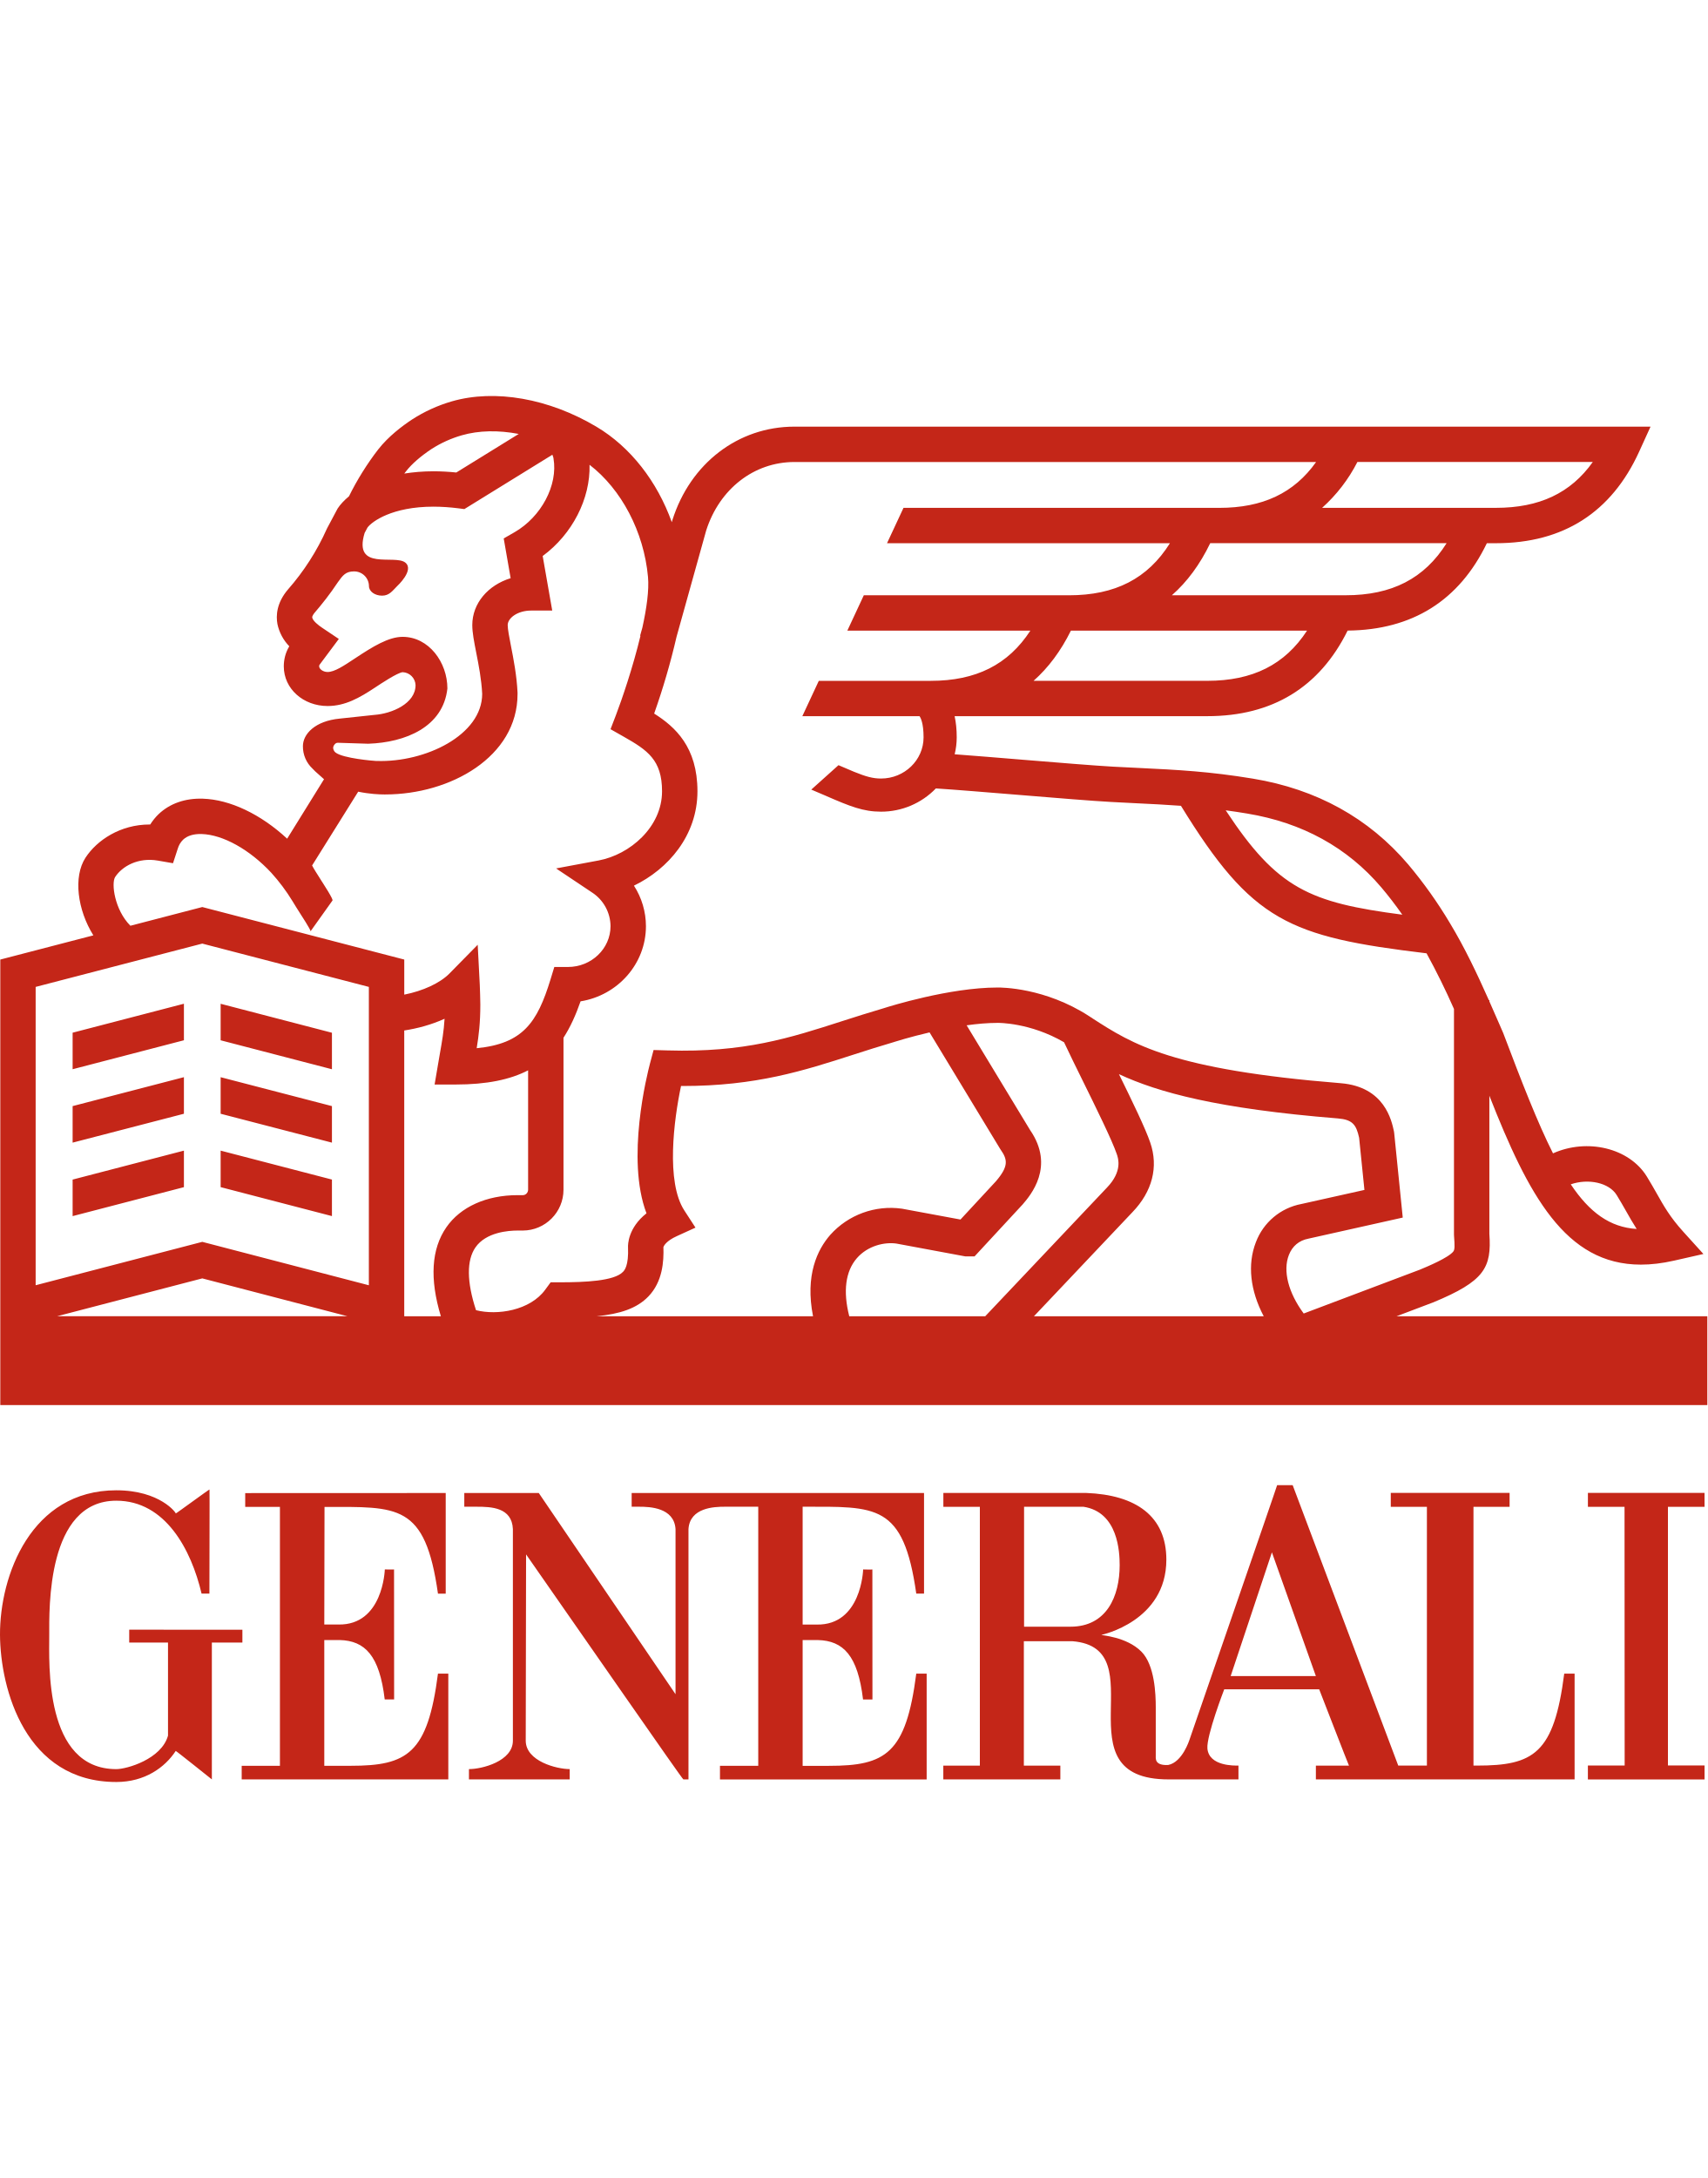
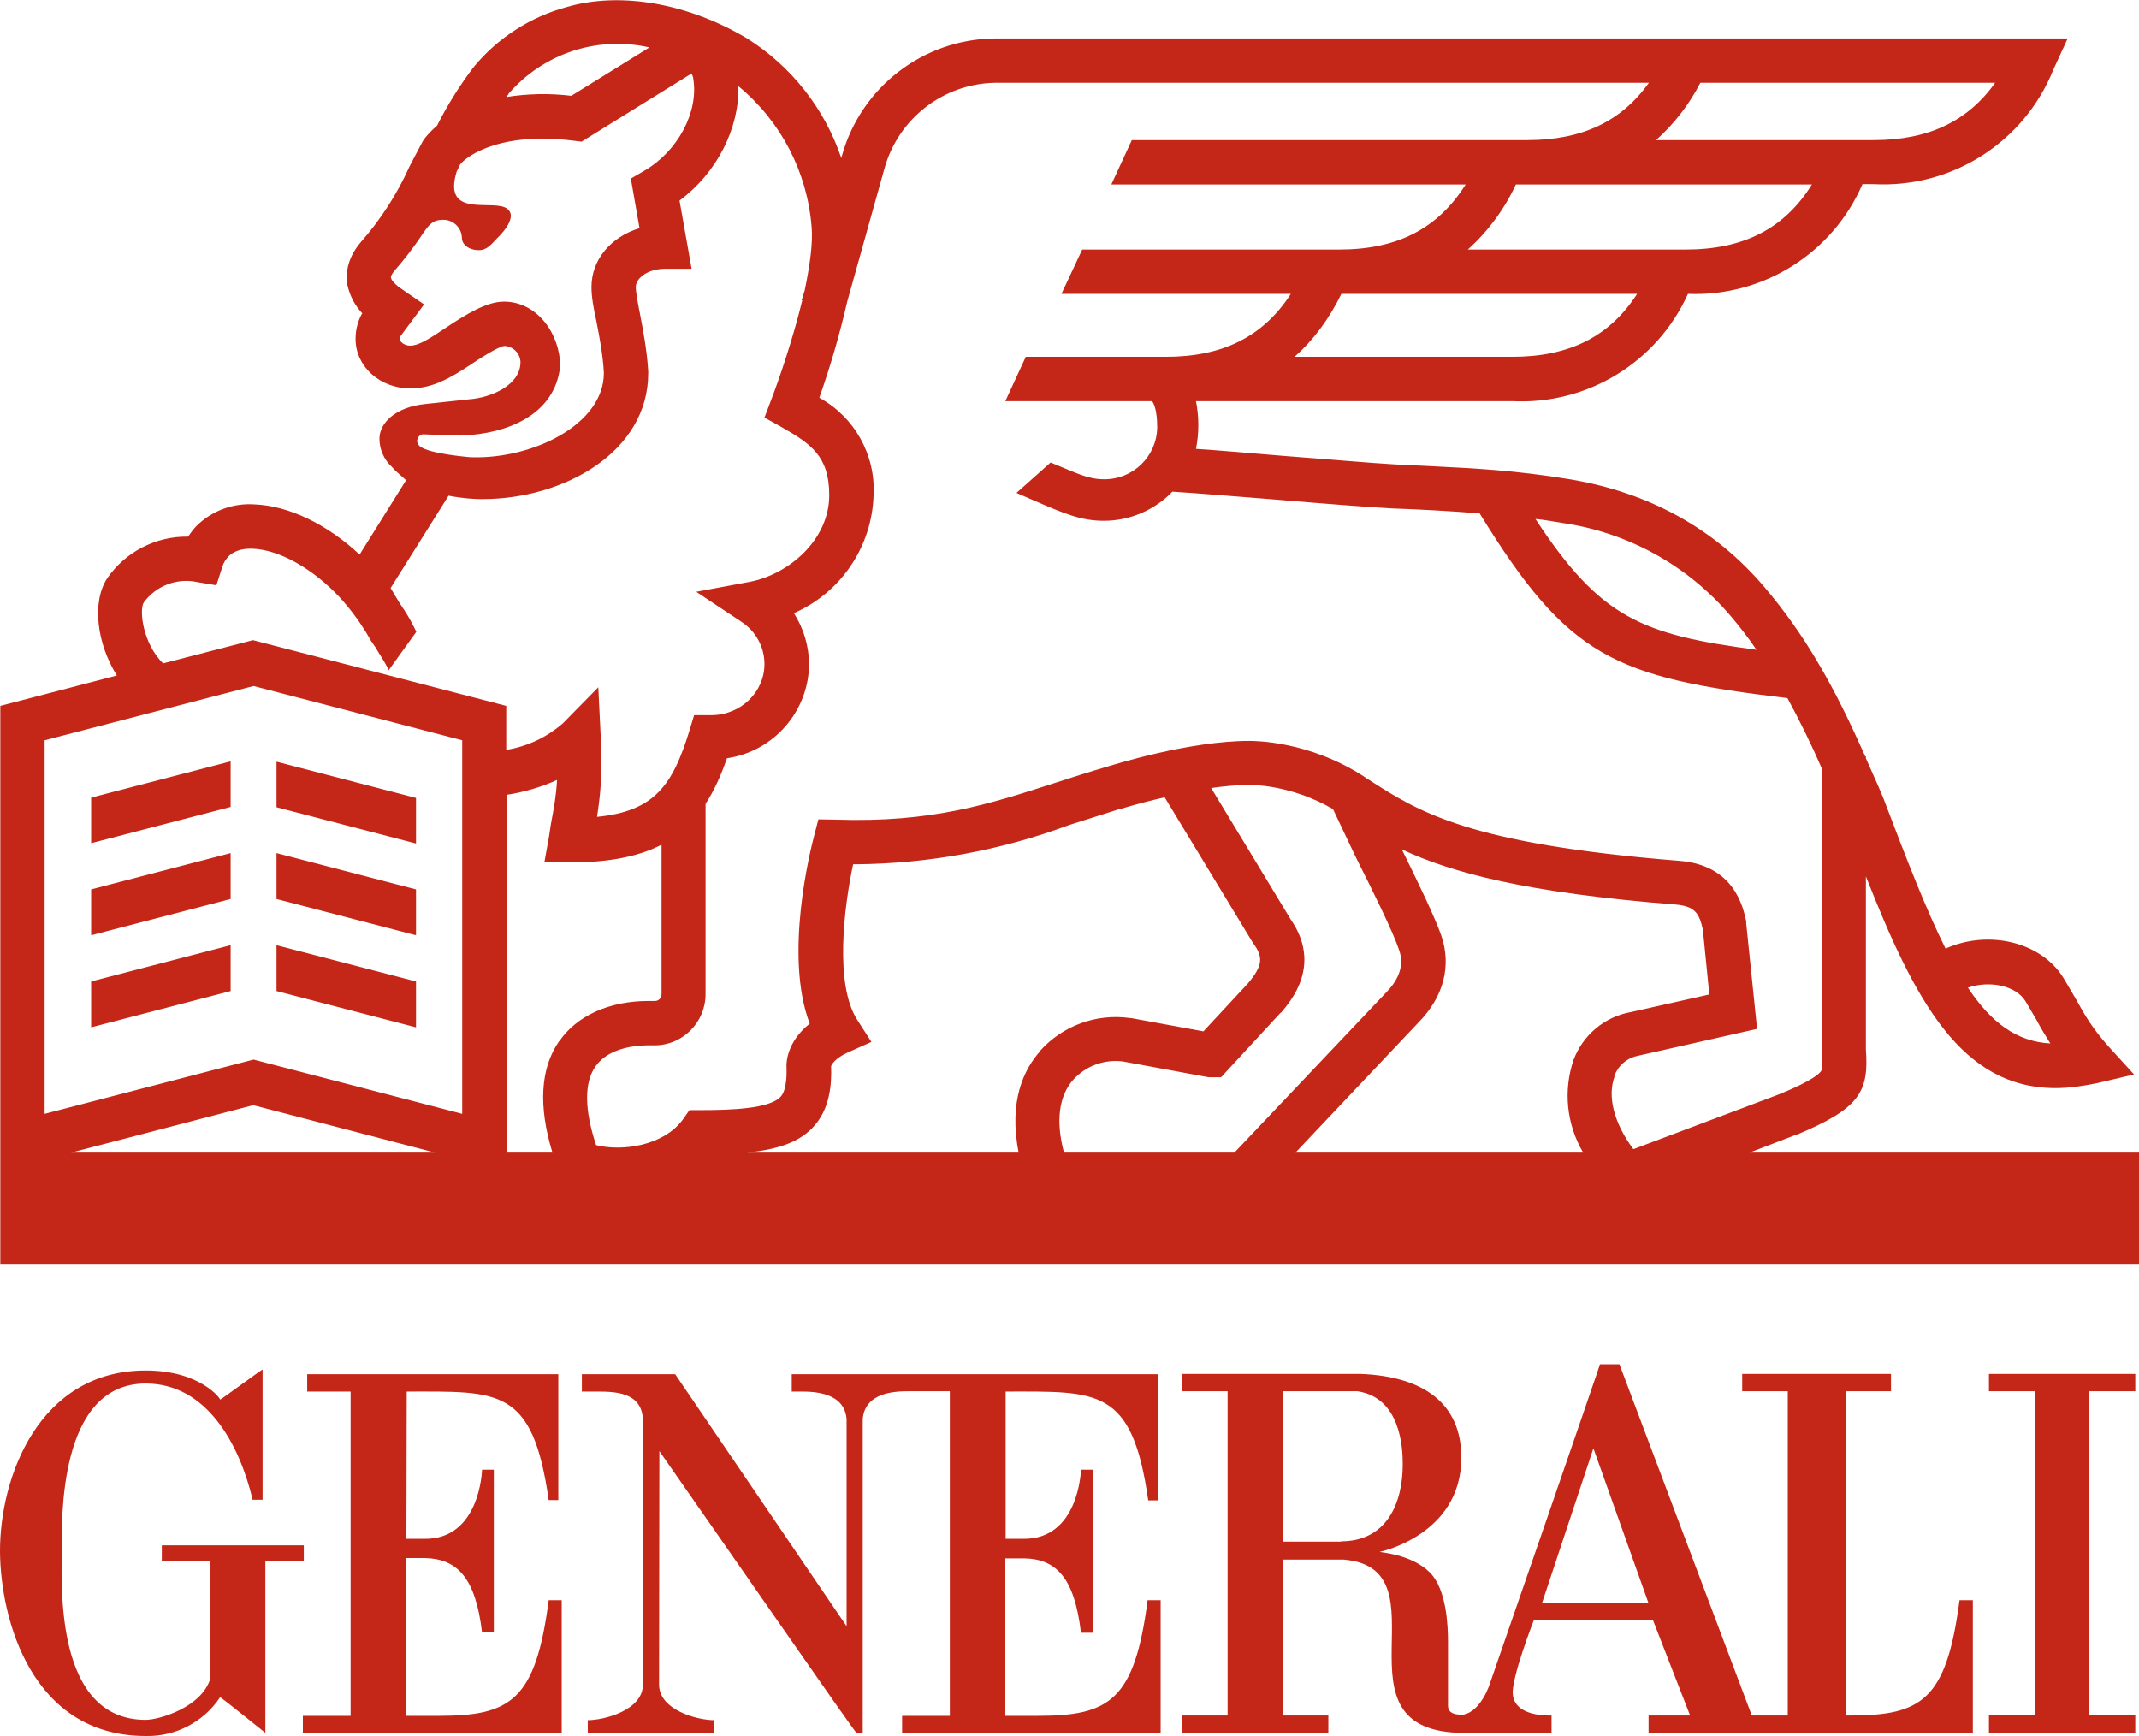
- <svg xmlns="http://www.w3.org/2000/svg" height="88" width="69">
-   <path d="M13.106 65.637h.571c1.8.033 1.875-2.2 1.875-2.226 0 0 .365.01.373 0l.003 5.253h-.38c-.21-1.773-.796-2.375-1.825-2.4h-.617v5.081h1.064c2.296 0 3.113-.492 3.53-3.724h.418v4.274h-8.35v-.55h1.545v-10.46H9.91v-.558l8.103-.003v4.065H17.7c-.518-3.653-1.61-3.503-4.585-3.503zm-3.31.21v.518H8.562v5.53c-.005-.004-1.456-1.165-1.46-1.15C6.666 71.412 5.853 72 4.7 72 1.028 72 .016 68.255 0 66.058c-.01-2.402 1.254-5.844 4.7-5.844 1.777 0 2.433.929 2.402.936.005.015 1.373-.995 1.365-.967.008-.009-.004 3.473-.004 4.204h-.317c-.418-1.776-1.462-3.753-3.446-3.753-2.816 0-2.71 4.377-2.71 5.424 0 1.145-.21 5.422 2.71 5.422.42 0 1.824-.399 2.09-1.354v-3.76H5.222v-.52zm53.42 1.774h.42v4.274H53.18v-.556h1.338c-.01 0-1.206-3.09-1.204-3.083h-3.838s-.722 1.87-.68 2.391c.065.72 1.098.69 1.255.69v.558h-2.82c-4.47.005-.473-5.302-3.886-5.583h-1.967v5.027h1.475v.556h-4.73v-.556H39.6V60.883h-1.475v-.562h5.766c2.03.076 3.246.946 3.246 2.695 0 2.496-2.623 3.039-2.623 3.039-.024.023 1.01.067 1.615.678.54.542.58 1.724.58 2.244v1.98c0 .1-.04.382.5.356.585-.113.861-1.026.854-.995.007-.03 3.565-10.32 3.551-10.312h.628l4.267 11.331h1.158V60.881h-1.46v-.563h4.802v.563h-1.46v10.456h.14c2.294 0 3.113-.484 3.528-3.716zm-13.48.1h3.444l-1.777-5zm-6.474-1.996c1.465 0 1.988-1.233 1.988-2.486 0-.518-.057-2.147-1.465-2.36h-2.398v4.846zM32.438 60.88v4.759h.57c1.801.032 1.875-2.201 1.875-2.227 0 0 .366.01.373 0l.003 5.253h-.38c-.21-1.773-.795-2.374-1.825-2.4h-.616v5.082H33.5c2.296 0 3.114-.493 3.53-3.725h.42v4.274h-8.353v-.55h1.547V60.878h-1.357c-.416 0-1.406.031-1.463.903v10.113h-.207c-.038.006-4.168-5.96-6.356-9.09l-.014 7.525c0 .833 1.256 1.15 1.777 1.15v.415h-4.072v-.415h.006c.521 0 1.77-.317 1.77-1.15v-8.548c-.039-.876-.87-.903-1.464-.903h-.5v-.555h3.01l5.527 8.13v-6.672c-.057-.872-1.046-.903-1.463-.903h-.31v-.555h11.816v4.065h-.314c-.519-3.653-1.617-3.51-4.593-3.51zm36.45.002h-1.48v10.45h1.48v.564h-4.715v-.563h1.486l-.005-10.451h-1.48v-.564h4.713zm-12.448-7.7H69v3.588H.012v-18l3.761-.978c-.64-1.023-.822-2.364-.317-3.139.464-.709 1.411-1.34 2.59-1.34h.025c.098-.156.213-.298.344-.423.454-.428 1.07-.643 1.782-.62 1.103.035 2.345.63 3.408 1.616l1.49-2.402-.356-.318-.105-.107a1.22 1.22 0 0 1-.392-.913c0-.48.48-1.016 1.492-1.112l1.404-.15c.691-.05 1.656-.454 1.656-1.202a.543.543 0 0 0-.523-.523c-.216.024-.877.463-1.127.629-.614.406-1.194.738-1.905.738-.976 0-1.77-.691-1.77-1.605 0-.277.071-.55.21-.787l.012-.022a1.83 1.83 0 0 1-.479-.898c-.062-.338-.038-.854.428-1.399a9.71 9.71 0 0 0 1.568-2.446l.022-.044.414-.777c.107-.164.262-.331.46-.496.314-.642.742-1.329 1.184-1.897.406-.52.966-.943 1.365-1.206a6.073 6.073 0 0 1 1.612-.734c1.738-.5 3.921-.116 5.84 1.027 1.38.82 2.457 2.215 3.045 3.856l.023-.08c.723-2.296 2.66-3.78 4.932-3.78h34.6l-.46 1.01c-1.118 2.455-3.066 3.7-5.79 3.7h-.365c-1.118 2.317-3.01 3.506-5.627 3.53-1.134 2.292-3.04 3.458-5.67 3.458H38.58c.056.253.085.536.085.855 0 .236-.03.465-.083.685.782.058 1.777.14 2.747.22 1.44.118 2.927.24 3.647.28l1.041.052c1.592.078 2.848.14 4.623.433 2.567.425 4.676 1.59 6.27 3.464.627.745 1.192 1.54 1.69 2.377.6.993 1.1 2.052 1.57 3.107h.021v.05c.134.301.265.603.395.9l.165.38c.757 2 1.387 3.62 2.012 4.861 1.378-.617 3.078-.223 3.793.938.15.244.275.464.396.677.292.519.547.967 1.07 1.545l.82.906-1.192.27c-.477.108-.92.16-1.337.16-3.056 0-4.546-2.817-6.122-6.824v5.575c.097 1.38-.198 1.916-2.27 2.775l-.02.007zm-4.352-2.474c-.248.637-.024 1.518.6 2.363l4.696-1.772c.3-.124 1.16-.483 1.353-.737.057-.076.057-.218.026-.636l-.002-.053v-9.107a29.293 29.293 0 0 0-1.108-2.248c-5.573-.67-7.049-1.284-9.926-5.96a65.68 65.68 0 0 0-1.78-.102c-.33-.016-.678-.034-1.048-.054-.74-.04-2.172-.157-3.687-.282-1.268-.103-2.578-.212-3.39-.264-.58.601-1.38.94-2.216.939-.72 0-1.25-.215-2.202-.628v-.001l-.617-.263 1.1-.987.628.267c.488.198.765.273 1.09.273.95 0 1.72-.747 1.72-1.664 0-.58-.12-.796-.163-.855h-4.737l.666-1.428h4.52c1.833 0 3.134-.651 4.03-2.028h-7.397l.666-1.429h8.29c1.87 0 3.184-.674 4.082-2.104H35.848l.666-1.428h12.76c1.755 0 3.023-.595 3.915-1.853H32.105c-1.632 0-3.03 1.087-3.566 2.77l-1.197 4.292a28.501 28.501 0 0 1-.905 3.102c.852.536 1.75 1.355 1.75 3.14 0 1.784-1.184 3.146-2.567 3.813a3.02 3.02 0 0 1 .485 1.637c0 1.527-1.146 2.798-2.642 3.037-.193.554-.414 1.045-.69 1.471v6.137a1.65 1.65 0 0 1-1.643 1.653h-.215c-.369 0-1.274.066-1.7.681-.362.522-.353 1.395.023 2.537.853.217 2.184.018 2.8-.832l.216-.295h.376c1 0 2.188-.048 2.545-.42.06-.06.237-.246.206-.999-.004-.092-.005-.776.746-1.368-.837-2.202.03-5.63.141-6.051l.146-.547.566.016c3.097.094 4.942-.502 7.076-1.19.534-.17 1.085-.348 1.675-.52.2-.065 2.643-.83 4.574-.831.173-.004 1.931.005 3.702 1.151l.107.07.01-.005.006.016c1.657 1.071 3.238 2.083 10.056 2.634 1.771.145 2.055 1.504 2.15 1.95l.01.074.345 3.405-3.814.852c-.376.072-.649.3-.789.661zm-1.016 2.474c-.547-1.038-.666-2.094-.317-2.991a2.45 2.45 0 0 1 1.84-1.545l2.547-.568-.214-2.106c-.116-.534-.27-.734-.859-.783-4.873-.393-7.269-1.054-8.848-1.789.547 1.113 1.073 2.198 1.265 2.765.34.981.083 1.98-.72 2.812l-3.98 4.205zm-16.75 0h5.495l4.914-5.192c.643-.665.462-1.19.402-1.362-.186-.55-.857-1.91-1.395-3.001a85.82 85.82 0 0 1-.735-1.515c-1.377-.802-2.663-.782-2.676-.784l-.017.001c-.394 0-.82.038-1.244.098l2.563 4.23c1.018 1.476.021 2.634-.307 3.016l-.018.018-1.917 2.071h-.378l-.068-.012-2.715-.505c-.48-.068-1.156.085-1.596.59-.46.528-.566 1.335-.308 2.347zm-.77-3.286a3.276 3.276 0 0 1 2.902-1.06l.021.004 2.342.434 1.43-1.543c.516-.603.48-.87.196-1.276l-.026-.04-2.85-4.702c-.805.188-1.396.376-1.408.38l-.017.006c-.575.168-1.12.342-1.647.512-2.02.652-3.94 1.268-6.904 1.268h-.068c-.29 1.365-.615 3.876.132 5.026l.452.696-.754.344c-.428.193-.523.39-.542.441.02.582-.032 1.397-.604 1.993-.47.49-1.154.71-2.093.803h8.744c-.327-1.658.176-2.692.694-3.286zm-15.512-.31c.571-.824 1.62-1.297 2.875-1.297h.215c.117 0 .213-.1.213-.223v-4.82c-.725.375-1.668.573-2.933.573h-.846l.142-.834.067-.39c.094-.532.164-.93.194-1.433-.53.241-1.1.393-1.63.474v11.546h1.48c-.459-1.513-.385-2.72.223-3.596zm-3.133 2.344V39.875l-6.732-1.75-6.734 1.75v12.054l6.734-1.753zm-12.6 1.251h11.735l-5.867-1.529zm2.347-17.747c-.162.248-.03 1.321.616 1.97l2.905-.756 8.163 2.122v1.417c.754-.149 1.44-.462 1.828-.855l1.14-1.16.084 1.623c.007.153.022.628.022.797 0 .72-.06 1.23-.147 1.76 1.867-.183 2.448-1.035 2.983-2.778l.154-.504h.55c.95 0 1.722-.74 1.722-1.65a1.64 1.64 0 0 0-.745-1.359l-1.456-.973 1.721-.322c1.26-.236 2.562-1.347 2.562-2.796 0-1.263-.589-1.661-1.547-2.204l-.535-.303.22-.574c.237-.62.686-1.929.99-3.2l-.014-.006.091-.325c.172-.78.276-1.52.227-2.05-.166-1.825-1.075-3.54-2.362-4.529.037 1.371-.697 2.806-1.894 3.686l.386 2.204h-.85c-.56 0-.95.309-.95.587 0 .166.064.494.132.844.104.53.233 1.19.266 1.881v.062c0 2.539-2.717 4.056-5.344 4.056h-.046c-.189 0-.584-.015-1.05-.112l-1.863 2.982c.062.122.204.347.303.5.052.082.092.144.1.16l.006.007.067.107c.094.146.25.394.318.537.025.054.038.092.03.104-.297.414-.59.831-.888 1.246.03-.042-.403-.692-.434-.747-.012-.021-.072-.113-.142-.225a6.43 6.43 0 0 1-.156-.254 7.6 7.6 0 0 0-.852-1.139c-.875-.94-1.952-1.54-2.813-1.567-.326-.01-.58.067-.753.229a.845.845 0 0 0-.215.363l-.192.588-.61-.106c-.804-.14-1.447.232-1.728.662zm8.814-5.248c-.016.075.031.173.09.217.305.24 1.546.339 1.626.342l.05.001c1.95.063 4.253-1.042 4.253-2.714-.029-.58-.14-1.153-.24-1.658-.089-.455-.16-.815-.16-1.118 0-.882.637-1.614 1.55-1.895l-.28-1.606.434-.249c1.085-.623 1.764-1.906 1.578-2.983l-.003-.022s-.01-.054-.042-.128l-3.557 2.196-.25-.032a8.11 8.11 0 0 0-.996-.066c-1.676 0-2.487.601-2.668.842l-.118.222c-.47 1.558 1.225.85 1.648 1.198.37.304-.33.946-.33.946-.182.179-.314.388-.61.388-.294 0-.532-.17-.532-.388a.599.599 0 0 0-.602-.592c-.336 0-.452.154-.653.435-.326.493-.649.893-.93 1.222-.029.033-.12.146-.107.21.025.132.25.31.394.406l.68.456-.786 1.053a.153.153 0 0 0-.009.052c0 .104.152.23.341.23.28 0 .648-.245 1.114-.554.715-.474 1.352-.866 1.918-.866 1.06 0 1.81 1.03 1.81 2.087-.173 1.562-1.699 2.18-3.198 2.232l-1.23-.039c-.084-.002-.163.076-.185.175zm2.948-11.152c-.026.032-.05.067-.077.1.36-.057.754-.092 1.182-.092a9.1 9.1 0 0 1 .92.049l2.523-1.558c-.819-.157-1.612-.144-2.302.055-.431.124-.842.31-1.22.552-.437.289-.802.607-1.026.894zm38.442-.368a6.394 6.394 0 0 1-1.426 1.853h7.022c1.756 0 3.025-.595 3.917-1.853zm-.477 5.385c1.868 0 3.184-.674 4.082-2.104H48.91c-.412.855-.93 1.56-1.55 2.104zm-5.59 3.457c1.835 0 3.135-.652 4.032-2.028H43.28c-.406.82-.91 1.498-1.51 2.028zm1.615 5.363c-.29-.049-.58-.092-.87-.131 2.092 3.18 3.395 3.726 7.137 4.217-.278-.396-.56-.763-.853-1.108-1.368-1.609-3.19-2.61-5.414-2.978zm14.932 15.416c-.31-.507-1.158-.68-1.857-.435.76 1.135 1.58 1.736 2.663 1.803a14.44 14.44 0 0 1-.437-.738c-.115-.2-.232-.408-.369-.63zm-51.923-6.56v1.475l-4.498-1.17v-1.475zm-10.48 1.474v-1.476l4.498-1.17v1.476zm0 2.966v-1.476l4.498-1.169V45zm10.48-1.476v1.476L8.917 45v-1.477zm0 2.968v1.476l-4.498-1.17V46.49zm-10.48 1.477V47.66l4.498-1.17v1.476z" fill="#c42618" />
+ <svg xmlns="http://www.w3.org/2000/svg" viewBox="0 0 69 56" width="69" height="56">
+   <path fill="#C42618" fill-rule="nonzero" d="M13.1 49.64h.58c1.8.03 1.87-2.2 1.87-2.23h.38v5.25h-.38c-.21-1.77-.8-2.37-1.83-2.4h-.61v5.09h1.06c2.3 0 3.11-.5 3.53-3.73h.42v4.28H9.77v-.55h1.54V44.89h-1.4v-.56h8.1v4.06h-.31c-.52-3.65-1.61-3.5-4.58-3.5l-.01 4.75Zm-3.3.2v.53H8.56v5.53s-1.45-1.17-1.46-1.15A2.8 2.8 0 0 1 4.7 56C1.03 56 .02 52.26 0 50.06c-.01-2.4 1.25-5.85 4.7-5.85 1.78 0 2.43.93 2.4.94 0 .02 1.38-1 1.37-.97v4.2h-.32c-.42-1.77-1.47-3.75-3.45-3.75-2.82 0-2.71 4.38-2.71 5.43 0 1.14-.21 5.42 2.71 5.42.42 0 1.82-.4 2.09-1.35v-3.76H5.22v-.52H9.8Zm53.42 1.78h.42v4.28H53.18v-.56h1.34l-1.2-3.08h-3.84s-.73 1.87-.68 2.39c.06.72 1.1.69 1.25.69v.56h-2.82c-4.47 0-.47-5.3-3.88-5.59h-1.97v5.03h1.47v.56h-4.73v-.56h1.48V44.88h-1.47v-.56h5.76c2.03.08 3.25.95 3.25 2.7 0 2.5-2.63 3.04-2.63 3.04-.02.02 1.01.06 1.62.67.54.55.58 1.73.58 2.25v1.98c0 .1-.04.38.5.35.58-.11.86-1.02.85-1 .01-.02 3.57-10.31 3.55-10.3h.63l4.27 11.33h1.16V44.88H56.2v-.56H61v.56h-1.46v10.46h.14c2.3 0 3.11-.49 3.53-3.72Zm-13.48.1h3.44l-1.78-5-1.66 5Zm-6.48-2c1.47 0 1.99-1.23 1.99-2.48 0-.52-.06-2.15-1.46-2.36h-2.4v4.85h1.87Zm-10.82-4.84v4.76H33c1.8.03 1.87-2.2 1.87-2.23h.38v5.26h-.38c-.21-1.78-.8-2.38-1.83-2.4h-.61v5.08h1.06c2.3 0 3.11-.5 3.53-3.73h.42v4.28H29.1v-.55h1.54V44.88H29.3c-.42 0-1.4.03-1.47.9V55.9h-.2c-.04.01-4.17-5.96-6.36-9.09l-.01 7.53c0 .83 1.25 1.15 1.77 1.15v.41h-4.07v-.41c.53 0 1.78-.32 1.78-1.15v-8.55c-.04-.87-.87-.9-1.47-.9h-.5v-.56h3.01l5.53 8.13v-6.67c-.06-.87-1.04-.9-1.46-.9h-.31v-.56h11.81v4.07h-.31c-.52-3.65-1.62-3.51-4.6-3.51Zm36.45 0H67.4v10.45h1.48v.57h-4.72v-.57h1.49V44.88h-1.49v-.56h4.72v.56Zm-12.45-7.7H69v3.59H.01v-18l3.76-.98c-.64-1.02-.82-2.36-.31-3.14a3.12 3.12 0 0 1 2.59-1.34h.02c.1-.15.21-.3.35-.42a2.42 2.42 0 0 1 1.78-.62c1.1.04 2.34.63 3.4 1.62l1.5-2.4-.36-.32-.1-.11c-.26-.24-.4-.57-.4-.91 0-.48.48-1.02 1.5-1.12l1.4-.15c.69-.05 1.65-.45 1.65-1.2a.54.54 0 0 0-.52-.52c-.21.02-.88.46-1.13.63-.61.4-1.19.74-1.9.74-.98 0-1.77-.7-1.77-1.6 0-.29.07-.56.2-.8l.02-.02c-.24-.25-.4-.56-.48-.9-.06-.33-.04-.85.43-1.4a9.71 9.71 0 0 0 1.57-2.44l.02-.04.41-.78c.11-.17.27-.33.46-.5.32-.64.75-1.33 1.19-1.9A5.89 5.89 0 0 1 18.27.23C20-.28 22.19.1 24.1 1.24a7.33 7.33 0 0 1 3.04 3.86l.02-.08a5.17 5.17 0 0 1 4.94-3.78h34.6l-.46 1a5.91 5.91 0 0 1-5.8 3.7h-.36a5.88 5.88 0 0 1-5.63 3.54 5.89 5.89 0 0 1-5.67 3.46H38.58a3.95 3.95 0 0 1 0 1.54c.78.05 1.78.14 2.75.22 1.44.11 2.93.24 3.65.28l1.04.05c1.59.08 2.85.14 4.62.43 2.57.43 4.68 1.6 6.27 3.47.63.74 1.2 1.54 1.69 2.37.6 1 1.1 2.05 1.57 3.1h.02v.06l.4.9.16.38c.76 2 1.39 3.62 2.01 4.86 1.38-.62 3.08-.22 3.8.94l.4.68c.28.51.54.96 1.06 1.54l.82.9-1.19.28c-.48.1-.92.16-1.34.16-3.05 0-4.54-2.82-6.12-6.83v5.58c.1 1.38-.2 1.91-2.27 2.77h-.02l-1.46.56Zm-4.35-2.47c-.25.64-.03 1.52.6 2.36l4.7-1.77c.3-.12 1.15-.48 1.35-.74.05-.07.05-.22.02-.63v-9.16a29.3 29.3 0 0 0-1.1-2.25c-5.58-.67-7.06-1.29-9.93-5.96a65.68 65.68 0 0 0-2.83-.16c-.74-.04-2.17-.15-3.69-.28-1.27-.1-2.58-.21-3.39-.26-.58.6-1.38.94-2.21.94-.72 0-1.25-.22-2.2-.63l-.62-.27 1.1-.98.63.26c.48.2.76.28 1.09.28a1.7 1.7 0 0 0 1.72-1.67c0-.58-.12-.8-.17-.85h-4.73l.66-1.43h4.52c1.83 0 3.14-.65 4.03-2.03h-7.4l.67-1.43h8.29c1.87 0 3.18-.67 4.08-2.1H35.85l.66-1.43h12.76c1.76 0 3.03-.6 3.92-1.85H32.1a3.77 3.77 0 0 0-3.57 2.77l-1.2 4.29a28.5 28.5 0 0 1-.9 3.1 3.38 3.38 0 0 1 1.75 3.14 4.3 4.3 0 0 1-2.57 3.81c.32.5.48 1.06.49 1.64a3.1 3.1 0 0 1-2.65 3.04c-.19.55-.41 1.04-.69 1.47v6.14c0 .9-.73 1.65-1.64 1.65h-.21c-.37 0-1.28.07-1.7.68-.37.52-.36 1.4.02 2.54.85.21 2.18.02 2.8-.83l.21-.3h.38c1 0 2.19-.05 2.55-.42.06-.06.23-.25.2-1 0-.1 0-.77.75-1.37-.84-2.2.03-5.63.14-6.05l.14-.54.57.01c3.1.1 4.94-.5 7.08-1.19.53-.17 1.08-.35 1.67-.52.2-.06 2.64-.83 4.58-.83.17 0 1.93 0 3.7 1.15l.1.07h.01l.01.01c1.66 1.07 3.24 2.09 10.06 2.64 1.77.14 2.05 1.5 2.15 1.95v.07l.35 3.4-3.81.86c-.38.07-.65.3-.8.66Zm-1.02 2.47a3.6 3.6 0 0 1-.31-2.99c.3-.8 1-1.39 1.84-1.54l2.54-.57-.21-2.1c-.12-.54-.27-.74-.86-.8-4.87-.38-7.27-1.04-8.85-1.78.55 1.11 1.07 2.2 1.27 2.77.34.98.08 1.98-.72 2.8l-3.98 4.21h9.28Zm-16.75 0h5.5L44.73 32c.64-.66.46-1.19.4-1.36-.18-.55-.85-1.91-1.4-3L43 26.1c-1.37-.8-2.66-.78-2.67-.78h-.02c-.4 0-.82.04-1.24.1l2.56 4.23c1.02 1.47.02 2.63-.3 3.01l-.03.02-1.91 2.07H39l-.07-.01-2.71-.5a1.85 1.85 0 0 0-1.6.59c-.46.52-.57 1.33-.3 2.34Zm-.77-3.28a3.28 3.28 0 0 1 2.9-1.06h.03l2.34.43 1.43-1.54c.51-.6.48-.87.2-1.27l-.03-.04-2.85-4.7c-.8.18-1.4.37-1.41.37h-.02l-1.64.52a20.23 20.23 0 0 1-6.9 1.27h-.08c-.29 1.36-.61 3.88.14 5.03l.45.7-.76.34c-.42.19-.52.39-.54.44.02.58-.03 1.4-.6 1.99-.47.49-1.16.7-2.1.8h8.75c-.33-1.66.17-2.69.7-3.28Zm-15.51-.31c.57-.83 1.62-1.3 2.88-1.3h.21c.12 0 .21-.1.21-.22v-4.82c-.72.37-1.66.57-2.93.57h-.85l.15-.83.06-.4c.1-.53.17-.92.2-1.43-.53.24-1.1.4-1.63.48v11.54h1.48c-.46-1.51-.39-2.72.22-3.6Zm-3.13 2.34V23.88l-6.73-1.75-6.74 1.75v12.05l6.74-1.75 6.73 1.75ZM2.3 37.18h11.73l-5.86-1.53-5.87 1.53Zm2.34-17.75c-.16.25-.03 1.33.62 1.97l2.9-.75 8.17 2.12v1.42a3.66 3.66 0 0 0 1.83-.86l1.14-1.16.08 1.63.02.8c0 .71-.06 1.22-.14 1.75 1.86-.18 2.44-1.03 2.98-2.78l.15-.5h.55c.95 0 1.72-.74 1.72-1.65 0-.55-.28-1.06-.74-1.36l-1.46-.97 1.72-.32c1.26-.24 2.57-1.35 2.57-2.8 0-1.26-.6-1.66-1.55-2.2l-.54-.3.22-.58c.24-.62.69-1.93 1-3.2h-.02l.1-.33c.16-.78.27-1.52.22-2.05a6.55 6.55 0 0 0-2.36-4.53c.03 1.37-.7 2.8-1.9 3.69l.39 2.2h-.85c-.56 0-.95.3-.95.59 0 .16.06.49.13.84.1.53.23 1.19.27 1.88v.06c0 2.54-2.72 4.06-5.35 4.06h-.04c-.2 0-.59-.02-1.05-.11l-1.87 2.98.3.5c.06.08.1.14.1.16h.01l.07.11a6.23 6.23 0 0 1 .35.64l-.9 1.25c.04-.04-.4-.7-.42-.75l-.15-.22-.15-.26a7.6 7.6 0 0 0-.85-1.13c-.88-.94-1.96-1.54-2.82-1.57-.32-.01-.58.07-.75.23-.1.1-.18.22-.22.36l-.19.59-.6-.1a1.7 1.7 0 0 0-1.74.65Zm8.82-5.24c-.02.07.03.17.09.21.3.24 1.54.34 1.62.35h.05c1.95.06 4.26-1.05 4.26-2.72-.03-.58-.14-1.15-.24-1.66-.1-.45-.16-.81-.16-1.11 0-.89.63-1.62 1.55-1.9l-.28-1.6.43-.25c1.09-.63 1.77-1.91 1.58-2.99V2.5l-.05-.13-3.55 2.2-.25-.03a8.11 8.11 0 0 0-1-.07c-1.67 0-2.49.6-2.67.84l-.11.23c-.47 1.55 1.22.85 1.64 1.2.37.3-.33.94-.33.94-.18.18-.31.39-.6.39-.3 0-.54-.17-.54-.4a.6.6 0 0 0-.6-.58c-.34 0-.45.15-.65.43-.33.5-.65.9-.93 1.22-.03.04-.12.15-.11.21.02.14.25.31.4.41l.67.46-.78 1.05-.01.05c0 .1.15.23.34.23.28 0 .65-.24 1.11-.55.72-.48 1.36-.87 1.92-.87 1.06 0 1.81 1.03 1.81 2.09-.17 1.56-1.7 2.18-3.2 2.23l-1.23-.04c-.08 0-.16.08-.18.18Zm2.95-11.16-.08.1a7.54 7.54 0 0 1 2.1-.04l2.52-1.56a4.64 4.64 0 0 0-4.55 1.5Zm38.44-.36a6.4 6.4 0 0 1-1.43 1.85h7.02c1.76 0 3.03-.6 3.92-1.85h-9.51Zm-.48 5.38c1.87 0 3.19-.67 4.08-2.1h-9.55a6.53 6.53 0 0 1-1.55 2.1h7.02Zm-5.59 3.46c1.84 0 3.14-.65 4.03-2.03h-9.54c-.4.82-.91 1.5-1.51 2.03h7.02Zm1.62 5.36c-.3-.05-.58-.1-.87-.13 2.09 3.18 3.4 3.73 7.13 4.22-.27-.4-.56-.77-.85-1.11a8.76 8.76 0 0 0-5.41-2.98ZM65.34 32.3c-.31-.51-1.16-.68-1.86-.44.76 1.14 1.58 1.74 2.66 1.8-.15-.24-.3-.48-.43-.73l-.37-.63Zm-51.92-6.56v1.47l-4.5-1.17v-1.47l4.5 1.17ZM2.94 27.2v-1.47l4.5-1.17v1.47l-4.5 1.17Zm0 2.97v-1.48l4.5-1.17V29l-4.5 1.17Zm10.48-1.48v1.48L8.92 29v-1.48l4.5 1.17Zm0 2.97v1.48l-4.5-1.17v-1.48l4.5 1.17ZM2.94 33.14v-1.48l4.5-1.17v1.48l-4.5 1.17Z" />
</svg>
